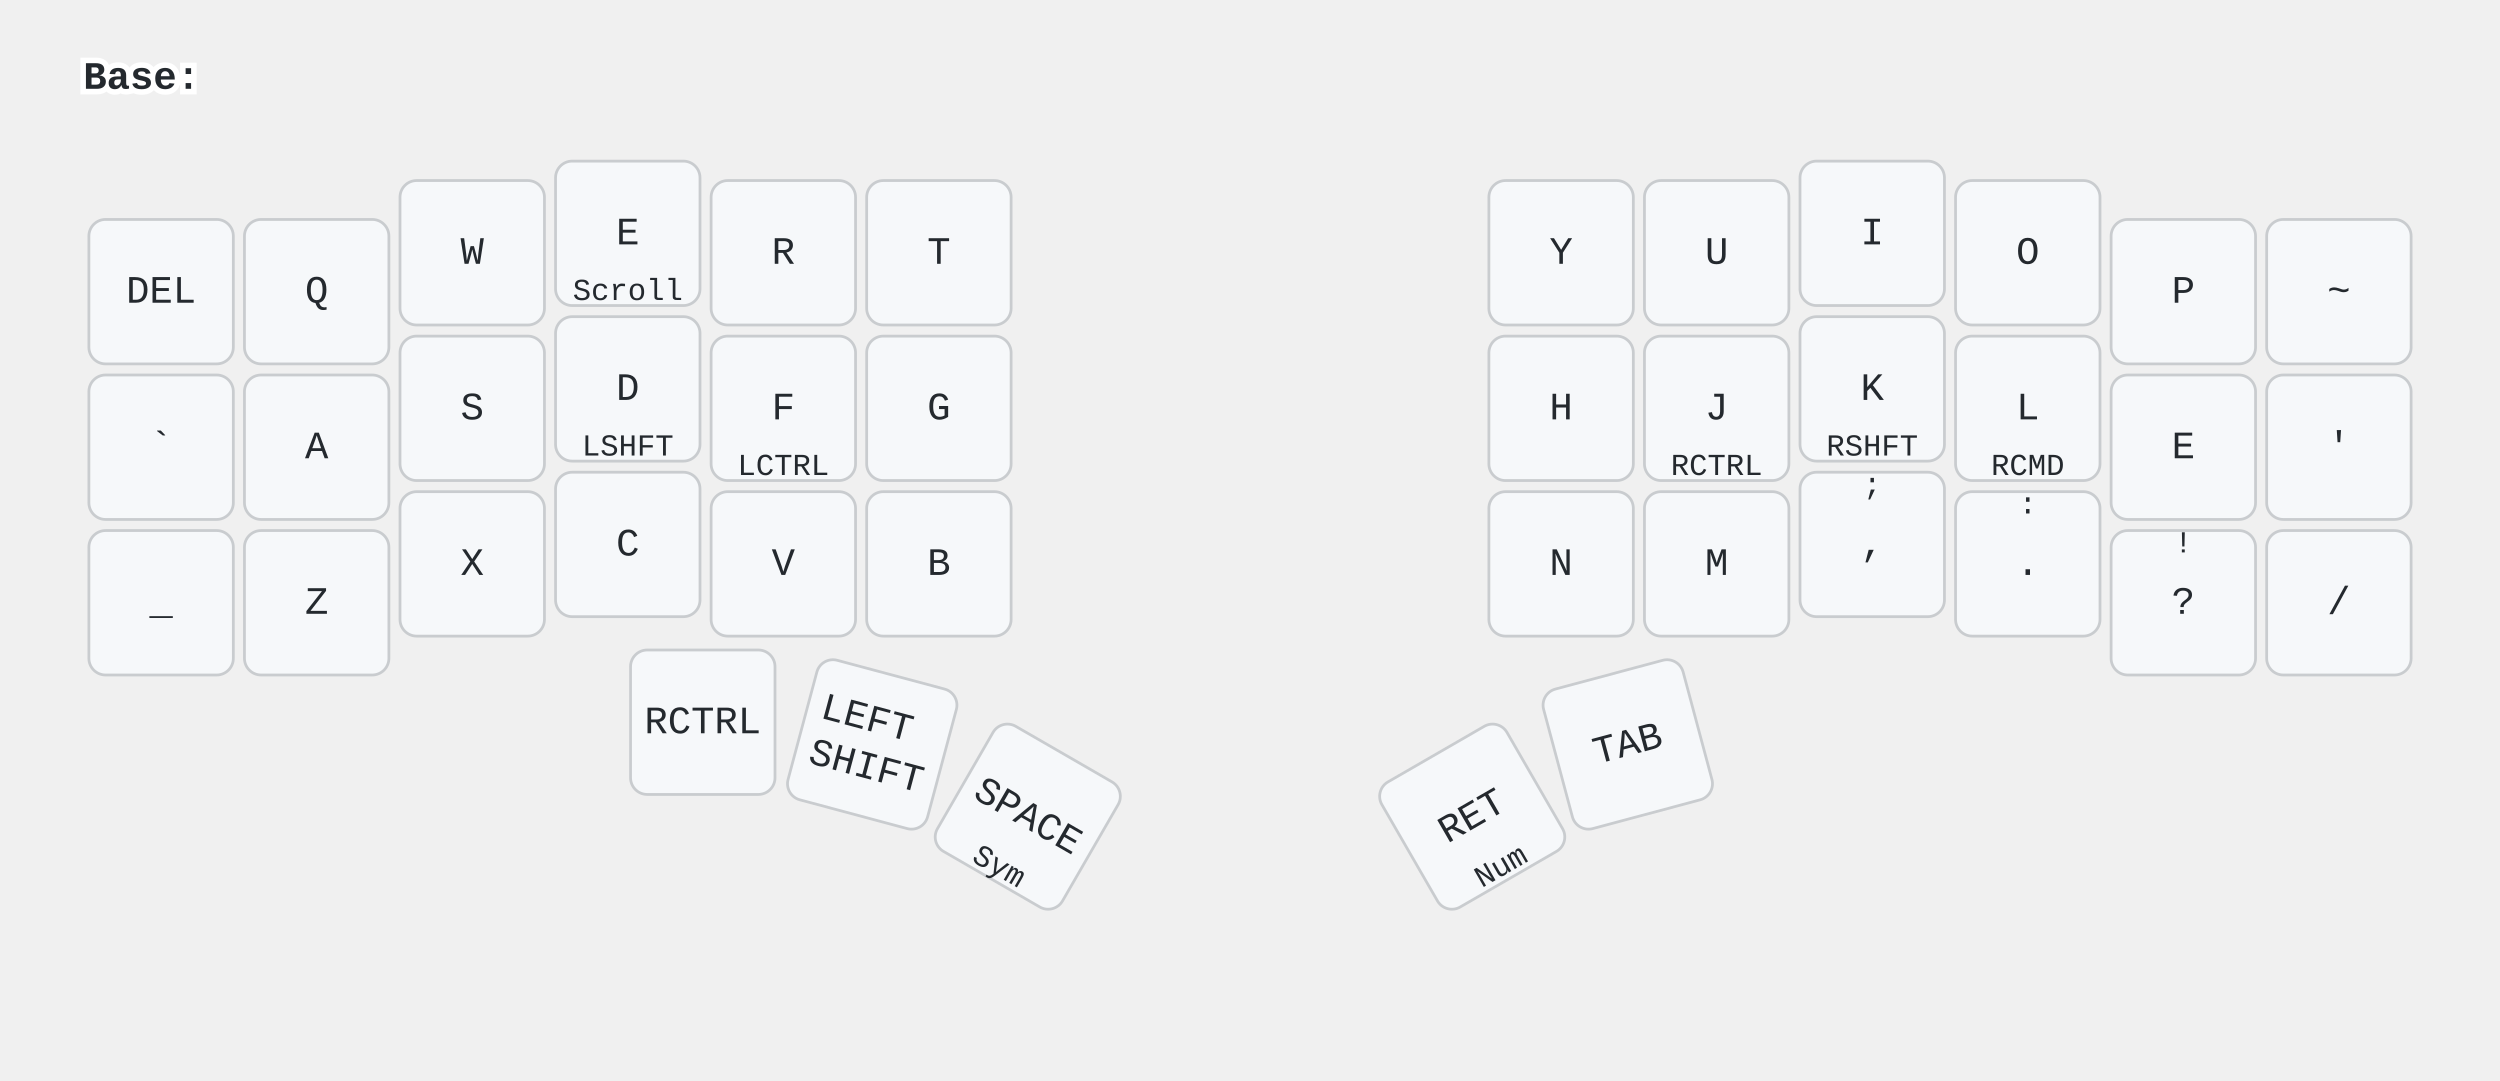
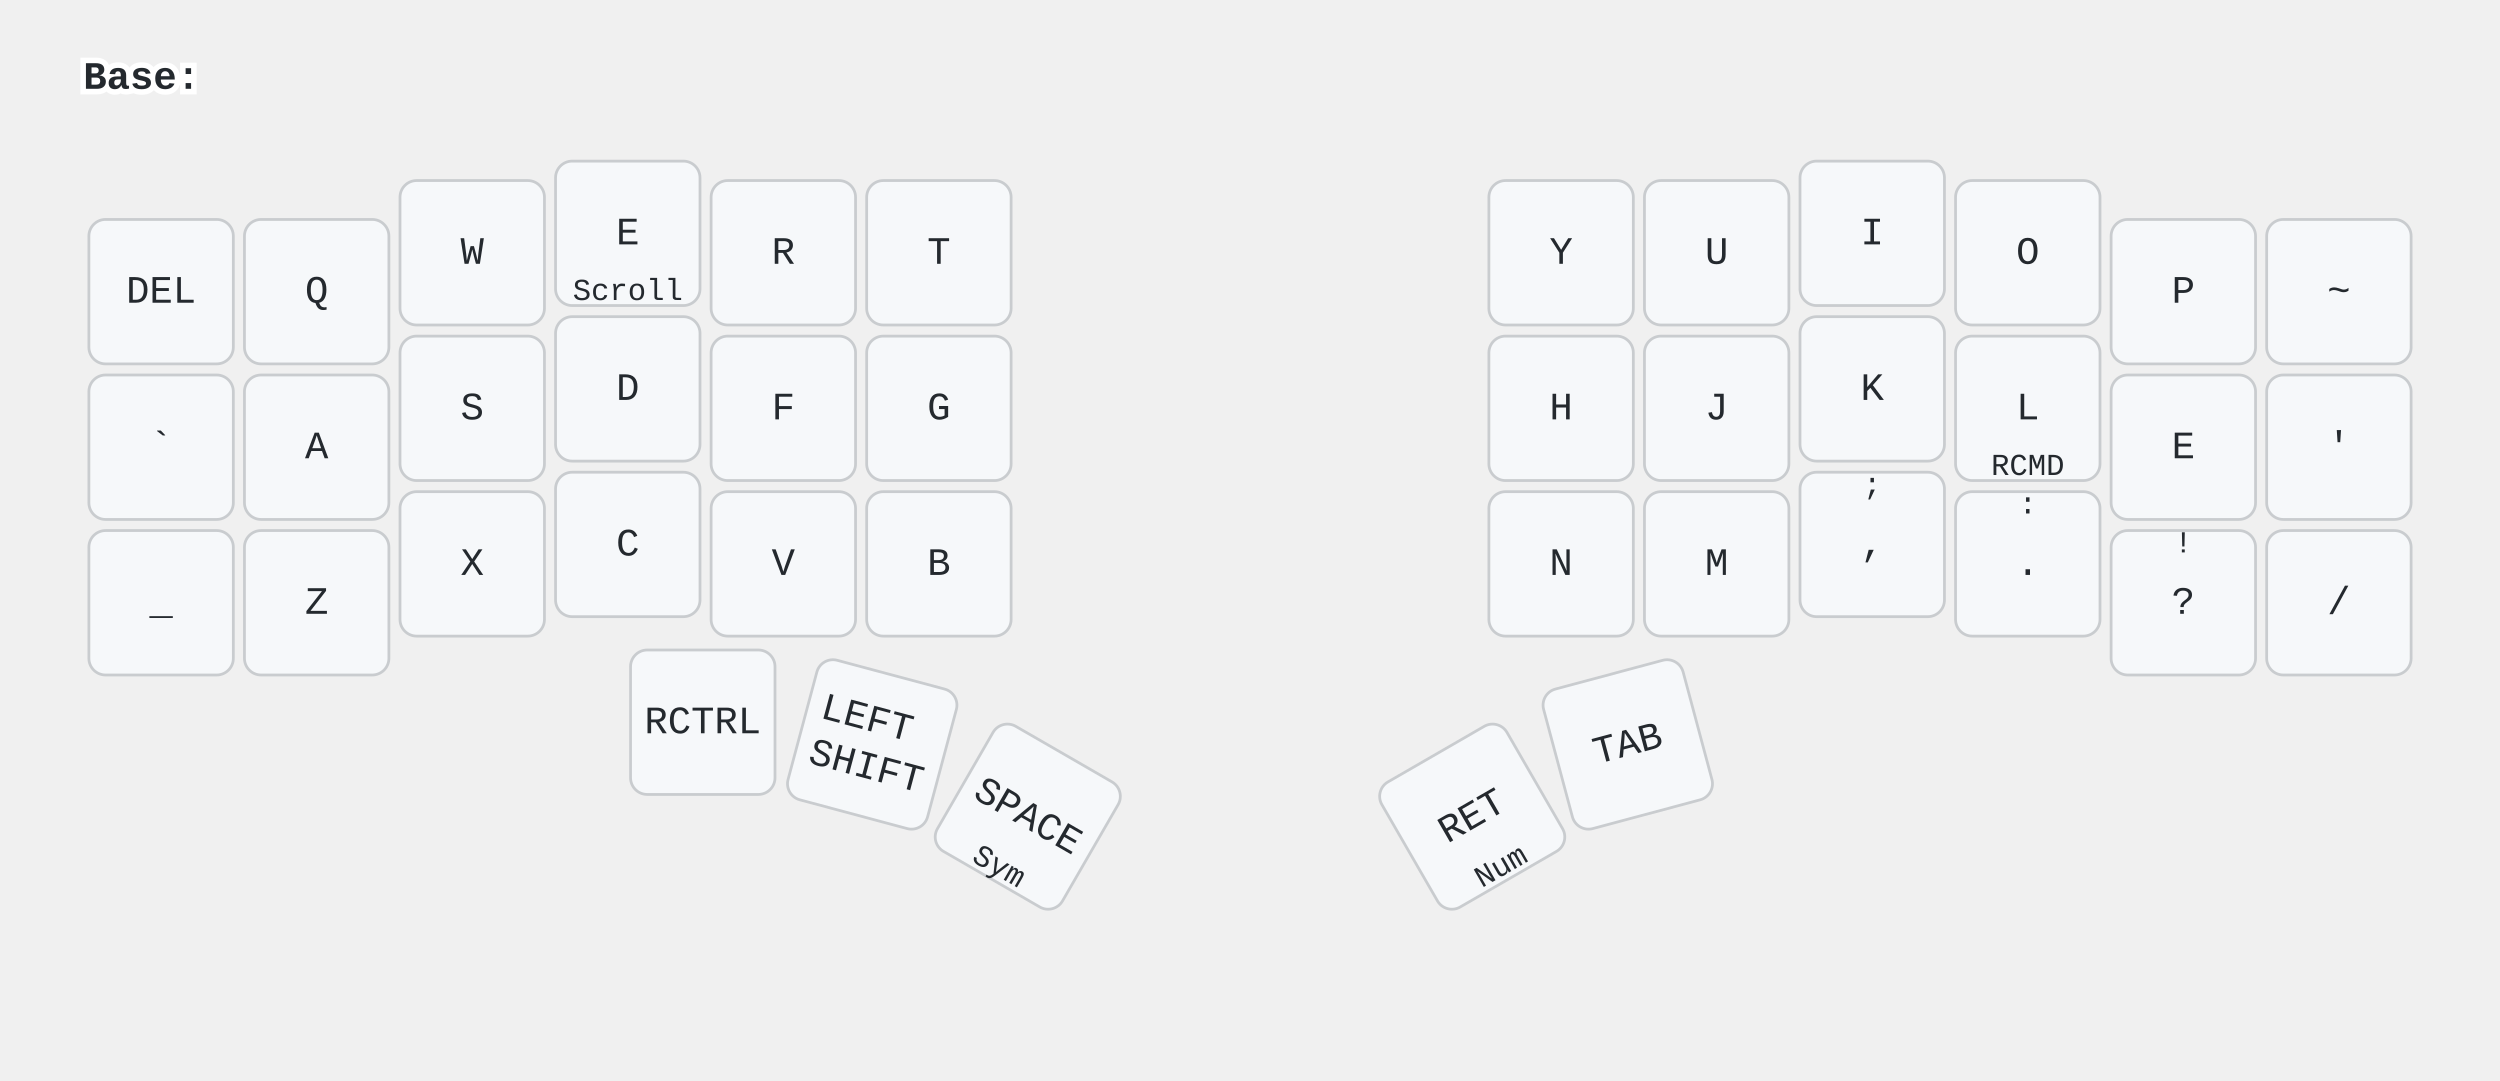
<svg xmlns="http://www.w3.org/2000/svg" width="900" height="389" viewBox="0 0 900 389" class="keymap">
  <style>/* inherit to force styles through use tags */
svg path {
    fill: inherit;
}

/* font and background color specifications */
svg.keymap {
    font-family: SFMono-Regular,Consolas,Liberation Mono,Menlo,monospace;
    font-size: 14px;
    font-kerning: normal;
    text-rendering: optimizeLegibility;
    fill: #24292e;
}

/* default key styling */
rect.key {
    fill: #f6f8fa;
}

rect.key, rect.combo {
    stroke: #c9cccf;
    stroke-width: 1;
}

/* default key side styling, only used is draw_key_sides is set */
rect.side {
    filter: brightness(90%);
}

/* color accent for combo boxes */
rect.combo, rect.combo-separate {
    fill: #cdf;
}

/* color accent for held keys */
rect.held, rect.combo.held {
    fill: #fdd;
}

/* color accent for ghost (optional) keys */
rect.ghost, rect.combo.ghost {
    stroke-dasharray: 4, 4;
    stroke-width: 2;
}

text {
    text-anchor: middle;
    dominant-baseline: middle;
}

/* styling for layer labels */
text.label {
    font-weight: bold;
    text-anchor: start;
    stroke: white;
    stroke-width: 4;
    paint-order: stroke;
}

/* styling for optional footer */
text.footer {
    text-anchor: end;
    dominant-baseline: auto;
    stroke: white;
    stroke-width: 4;
    paint-order: stroke;
}

/* styling for combo tap, and key non-tap label text */
text.combo, text.hold, text.shifted, text.left, text.right {
    font-size: 11px;
}

text.hold {
    text-anchor: middle;
    dominant-baseline: auto;
}

text.shifted {
    text-anchor: middle;
    dominant-baseline: hanging;
}

text.left {
    text-anchor: start;
}

text.right {
    text-anchor: end;
}

text.layer-activator {
    text-decoration: underline;
}

/* styling for hold/shifted label text in combo box */
text.combo.hold, text.combo.shifted, text.combo.left, text.combo.right {
    font-size: 8px;
}

/* lighter symbol for transparent keys */
text.trans {
    fill: #7b7e81;
}

/* styling for combo dendrons */
path.combo {
    stroke-width: 1;
    stroke: gray;
    fill: none;
}

/* Start Tabler Icons Cleanup */
/* cannot use height/width with glyphs */
.icon-tabler &gt; path {
    fill: inherit;
    stroke: inherit;
    stroke-width: 2;
}
/* hide tabler's default box */
.icon-tabler &gt; path[stroke="none"][fill="none"] {
    visibility: hidden;
}
/* End Tabler Icons Cleanup */

@media (prefers-color-scheme: dark) {
svg.keymap { fill: #d1d6db; }
rect.key { fill: #3f4750; }
rect.key, rect.combo { stroke: #60666c; }
rect.combo, rect.combo-separate { fill: #1f3d7a; }
rect.held, rect.combo.held { fill: #854747; }
text.label, text.footer { stroke: black; }
text.trans { fill: #7e8184; }
path.combo { stroke: #7f7f7f; }

}</style>
  <g transform="translate(30, 0)" class="layer-Base">
    <text x="0" y="28" class="label" id="Base">Base:</text>
    <g transform="translate(0, 56)">
      <g transform="translate(28, 49)" class="key keypos-0">
        <rect rx="6" ry="6" x="-26" y="-26" width="52" height="52" class="key" />
        <text x="0" y="0" class="key tap">DEL</text>
      </g>
      <g transform="translate(84, 49)" class="key keypos-1">
        <rect rx="6" ry="6" x="-26" y="-26" width="52" height="52" class="key" />
        <text x="0" y="0" class="key tap">Q</text>
      </g>
      <g transform="translate(140, 35)" class="key keypos-2">
        <rect rx="6" ry="6" x="-26" y="-26" width="52" height="52" class="key" />
        <text x="0" y="0" class="key tap">W</text>
      </g>
      <g transform="translate(196, 28)" class="key keypos-3">
        <rect rx="6" ry="6" x="-26" y="-26" width="52" height="52" class="key" />
        <text x="0" y="0" class="key tap">E</text>
        <text x="0" y="24" class="key hold">Scroll</text>
      </g>
      <g transform="translate(252, 35)" class="key keypos-4">
        <rect rx="6" ry="6" x="-26" y="-26" width="52" height="52" class="key" />
        <text x="0" y="0" class="key tap">R</text>
      </g>
      <g transform="translate(308, 35)" class="key keypos-5">
        <rect rx="6" ry="6" x="-26" y="-26" width="52" height="52" class="key" />
        <text x="0" y="0" class="key tap">T</text>
      </g>
      <g transform="translate(532, 35)" class="key keypos-6">
        <rect rx="6" ry="6" x="-26" y="-26" width="52" height="52" class="key" />
        <text x="0" y="0" class="key tap">Y</text>
      </g>
      <g transform="translate(588, 35)" class="key keypos-7">
        <rect rx="6" ry="6" x="-26" y="-26" width="52" height="52" class="key" />
        <text x="0" y="0" class="key tap">U</text>
      </g>
      <g transform="translate(644, 28)" class="key keypos-8">
        <rect rx="6" ry="6" x="-26" y="-26" width="52" height="52" class="key" />
        <text x="0" y="0" class="key tap">I</text>
      </g>
      <g transform="translate(700, 35)" class="key keypos-9">
        <rect rx="6" ry="6" x="-26" y="-26" width="52" height="52" class="key" />
        <text x="0" y="0" class="key tap">O</text>
      </g>
      <g transform="translate(756, 49)" class="key keypos-10">
        <rect rx="6" ry="6" x="-26" y="-26" width="52" height="52" class="key" />
        <text x="0" y="0" class="key tap">P</text>
      </g>
      <g transform="translate(812, 49)" class="key keypos-11">
        <rect rx="6" ry="6" x="-26" y="-26" width="52" height="52" class="key" />
        <text x="0" y="0" class="key tap">~</text>
      </g>
      <g transform="translate(28, 105)" class="key keypos-12">
        <rect rx="6" ry="6" x="-26" y="-26" width="52" height="52" class="key" />
        <text x="0" y="0" class="key tap">`</text>
      </g>
      <g transform="translate(84, 105)" class="key keypos-13">
        <rect rx="6" ry="6" x="-26" y="-26" width="52" height="52" class="key" />
        <text x="0" y="0" class="key tap">A</text>
      </g>
      <g transform="translate(140, 91)" class="key keypos-14">
        <rect rx="6" ry="6" x="-26" y="-26" width="52" height="52" class="key" />
        <text x="0" y="0" class="key tap">S</text>
      </g>
      <g transform="translate(196, 84)" class="key keypos-15">
        <rect rx="6" ry="6" x="-26" y="-26" width="52" height="52" class="key" />
        <text x="0" y="0" class="key tap">D</text>
-         <text x="0" y="24" class="key hold">LSHFT</text>
      </g>
      <g transform="translate(252, 91)" class="key keypos-16">
        <rect rx="6" ry="6" x="-26" y="-26" width="52" height="52" class="key" />
        <text x="0" y="0" class="key tap">F</text>
-         <text x="0" y="24" class="key hold">LCTRL</text>
      </g>
      <g transform="translate(308, 91)" class="key keypos-17">
        <rect rx="6" ry="6" x="-26" y="-26" width="52" height="52" class="key" />
        <text x="0" y="0" class="key tap">G</text>
      </g>
      <g transform="translate(532, 91)" class="key keypos-18">
        <rect rx="6" ry="6" x="-26" y="-26" width="52" height="52" class="key" />
        <text x="0" y="0" class="key tap">H</text>
      </g>
      <g transform="translate(588, 91)" class="key keypos-19">
        <rect rx="6" ry="6" x="-26" y="-26" width="52" height="52" class="key" />
        <text x="0" y="0" class="key tap">J</text>
-         <text x="0" y="24" class="key hold">RCTRL</text>
      </g>
      <g transform="translate(644, 84)" class="key keypos-20">
        <rect rx="6" ry="6" x="-26" y="-26" width="52" height="52" class="key" />
        <text x="0" y="0" class="key tap">K</text>
-         <text x="0" y="24" class="key hold">RSHFT</text>
      </g>
      <g transform="translate(700, 91)" class="key keypos-21">
        <rect rx="6" ry="6" x="-26" y="-26" width="52" height="52" class="key" />
        <text x="0" y="0" class="key tap">L</text>
        <text x="0" y="24" class="key hold">RCMD</text>
      </g>
      <g transform="translate(756, 105)" class="key keypos-22">
        <rect rx="6" ry="6" x="-26" y="-26" width="52" height="52" class="key" />
        <text x="0" y="0" class="key tap">E</text>
      </g>
      <g transform="translate(812, 105)" class="key keypos-23">
        <rect rx="6" ry="6" x="-26" y="-26" width="52" height="52" class="key" />
        <text x="0" y="0" class="key tap">'</text>
      </g>
      <g transform="translate(28, 161)" class="key keypos-24">
        <rect rx="6" ry="6" x="-26" y="-26" width="52" height="52" class="key" />
        <text x="0" y="0" class="key tap">_</text>
      </g>
      <g transform="translate(84, 161)" class="key keypos-25">
        <rect rx="6" ry="6" x="-26" y="-26" width="52" height="52" class="key" />
        <text x="0" y="0" class="key tap">Z</text>
      </g>
      <g transform="translate(140, 147)" class="key keypos-26">
        <rect rx="6" ry="6" x="-26" y="-26" width="52" height="52" class="key" />
        <text x="0" y="0" class="key tap">X</text>
      </g>
      <g transform="translate(196, 140)" class="key keypos-27">
        <rect rx="6" ry="6" x="-26" y="-26" width="52" height="52" class="key" />
        <text x="0" y="0" class="key tap">C</text>
      </g>
      <g transform="translate(252, 147)" class="key keypos-28">
        <rect rx="6" ry="6" x="-26" y="-26" width="52" height="52" class="key" />
        <text x="0" y="0" class="key tap">V</text>
      </g>
      <g transform="translate(308, 147)" class="key keypos-29">
        <rect rx="6" ry="6" x="-26" y="-26" width="52" height="52" class="key" />
        <text x="0" y="0" class="key tap">B</text>
      </g>
      <g transform="translate(532, 147)" class="key keypos-30">
        <rect rx="6" ry="6" x="-26" y="-26" width="52" height="52" class="key" />
        <text x="0" y="0" class="key tap">N</text>
      </g>
      <g transform="translate(588, 147)" class="key keypos-31">
        <rect rx="6" ry="6" x="-26" y="-26" width="52" height="52" class="key" />
        <text x="0" y="0" class="key tap">M</text>
      </g>
      <g transform="translate(644, 140)" class="key keypos-32">
        <rect rx="6" ry="6" x="-26" y="-26" width="52" height="52" class="key" />
        <text x="0" y="0" class="key tap">,</text>
        <text x="0" y="-24" class="key shifted">;</text>
      </g>
      <g transform="translate(700, 147)" class="key keypos-33">
        <rect rx="6" ry="6" x="-26" y="-26" width="52" height="52" class="key" />
        <text x="0" y="0" class="key tap">.</text>
        <text x="0" y="-24" class="key shifted">:</text>
      </g>
      <g transform="translate(756, 161)" class="key keypos-34">
        <rect rx="6" ry="6" x="-26" y="-26" width="52" height="52" class="key" />
        <text x="0" y="0" class="key tap">?</text>
        <text x="0" y="-24" class="key shifted">!</text>
      </g>
      <g transform="translate(812, 161)" class="key keypos-35">
        <rect rx="6" ry="6" x="-26" y="-26" width="52" height="52" class="key" />
        <text x="0" y="0" class="key tap">/</text>
      </g>
      <g transform="translate(223, 204)" class="key keypos-36">
        <rect rx="6" ry="6" x="-26" y="-26" width="52" height="52" class="key" />
        <text x="0" y="0" class="key tap">RCTRL</text>
      </g>
      <g transform="translate(284, 212) rotate(15.0)" class="key keypos-37">
        <rect rx="6" ry="6" x="-26" y="-26" width="52" height="52" class="key" />
        <text x="0" y="0" class="key tap">
          <tspan x="0" dy="-0.6em">LEFT</tspan>
          <tspan x="0" dy="1.2em">SHIFT</tspan>
        </text>
      </g>
      <g transform="translate(340, 238) rotate(30.0)" class="key keypos-38">
        <rect rx="6" ry="6" x="-26" y="-26" width="52" height="52" class="key" />
        <text x="0" y="0" class="key tap">SPACE</text>
        <text x="0" y="24" class="key hold">Sym</text>
      </g>
      <g transform="translate(500, 238) rotate(-30.0)" class="key keypos-39">
        <rect rx="6" ry="6" x="-26" y="-26" width="52" height="52" class="key" />
        <text x="0" y="0" class="key tap">RET</text>
        <text x="0" y="24" class="key hold">Num</text>
      </g>
      <g transform="translate(556, 212) rotate(-15.0)" class="key keypos-40">
        <rect rx="6" ry="6" x="-26" y="-26" width="52" height="52" class="key" />
        <text x="0" y="0" class="key tap">TAB</text>
      </g>
    </g>
  </g>
</svg>
